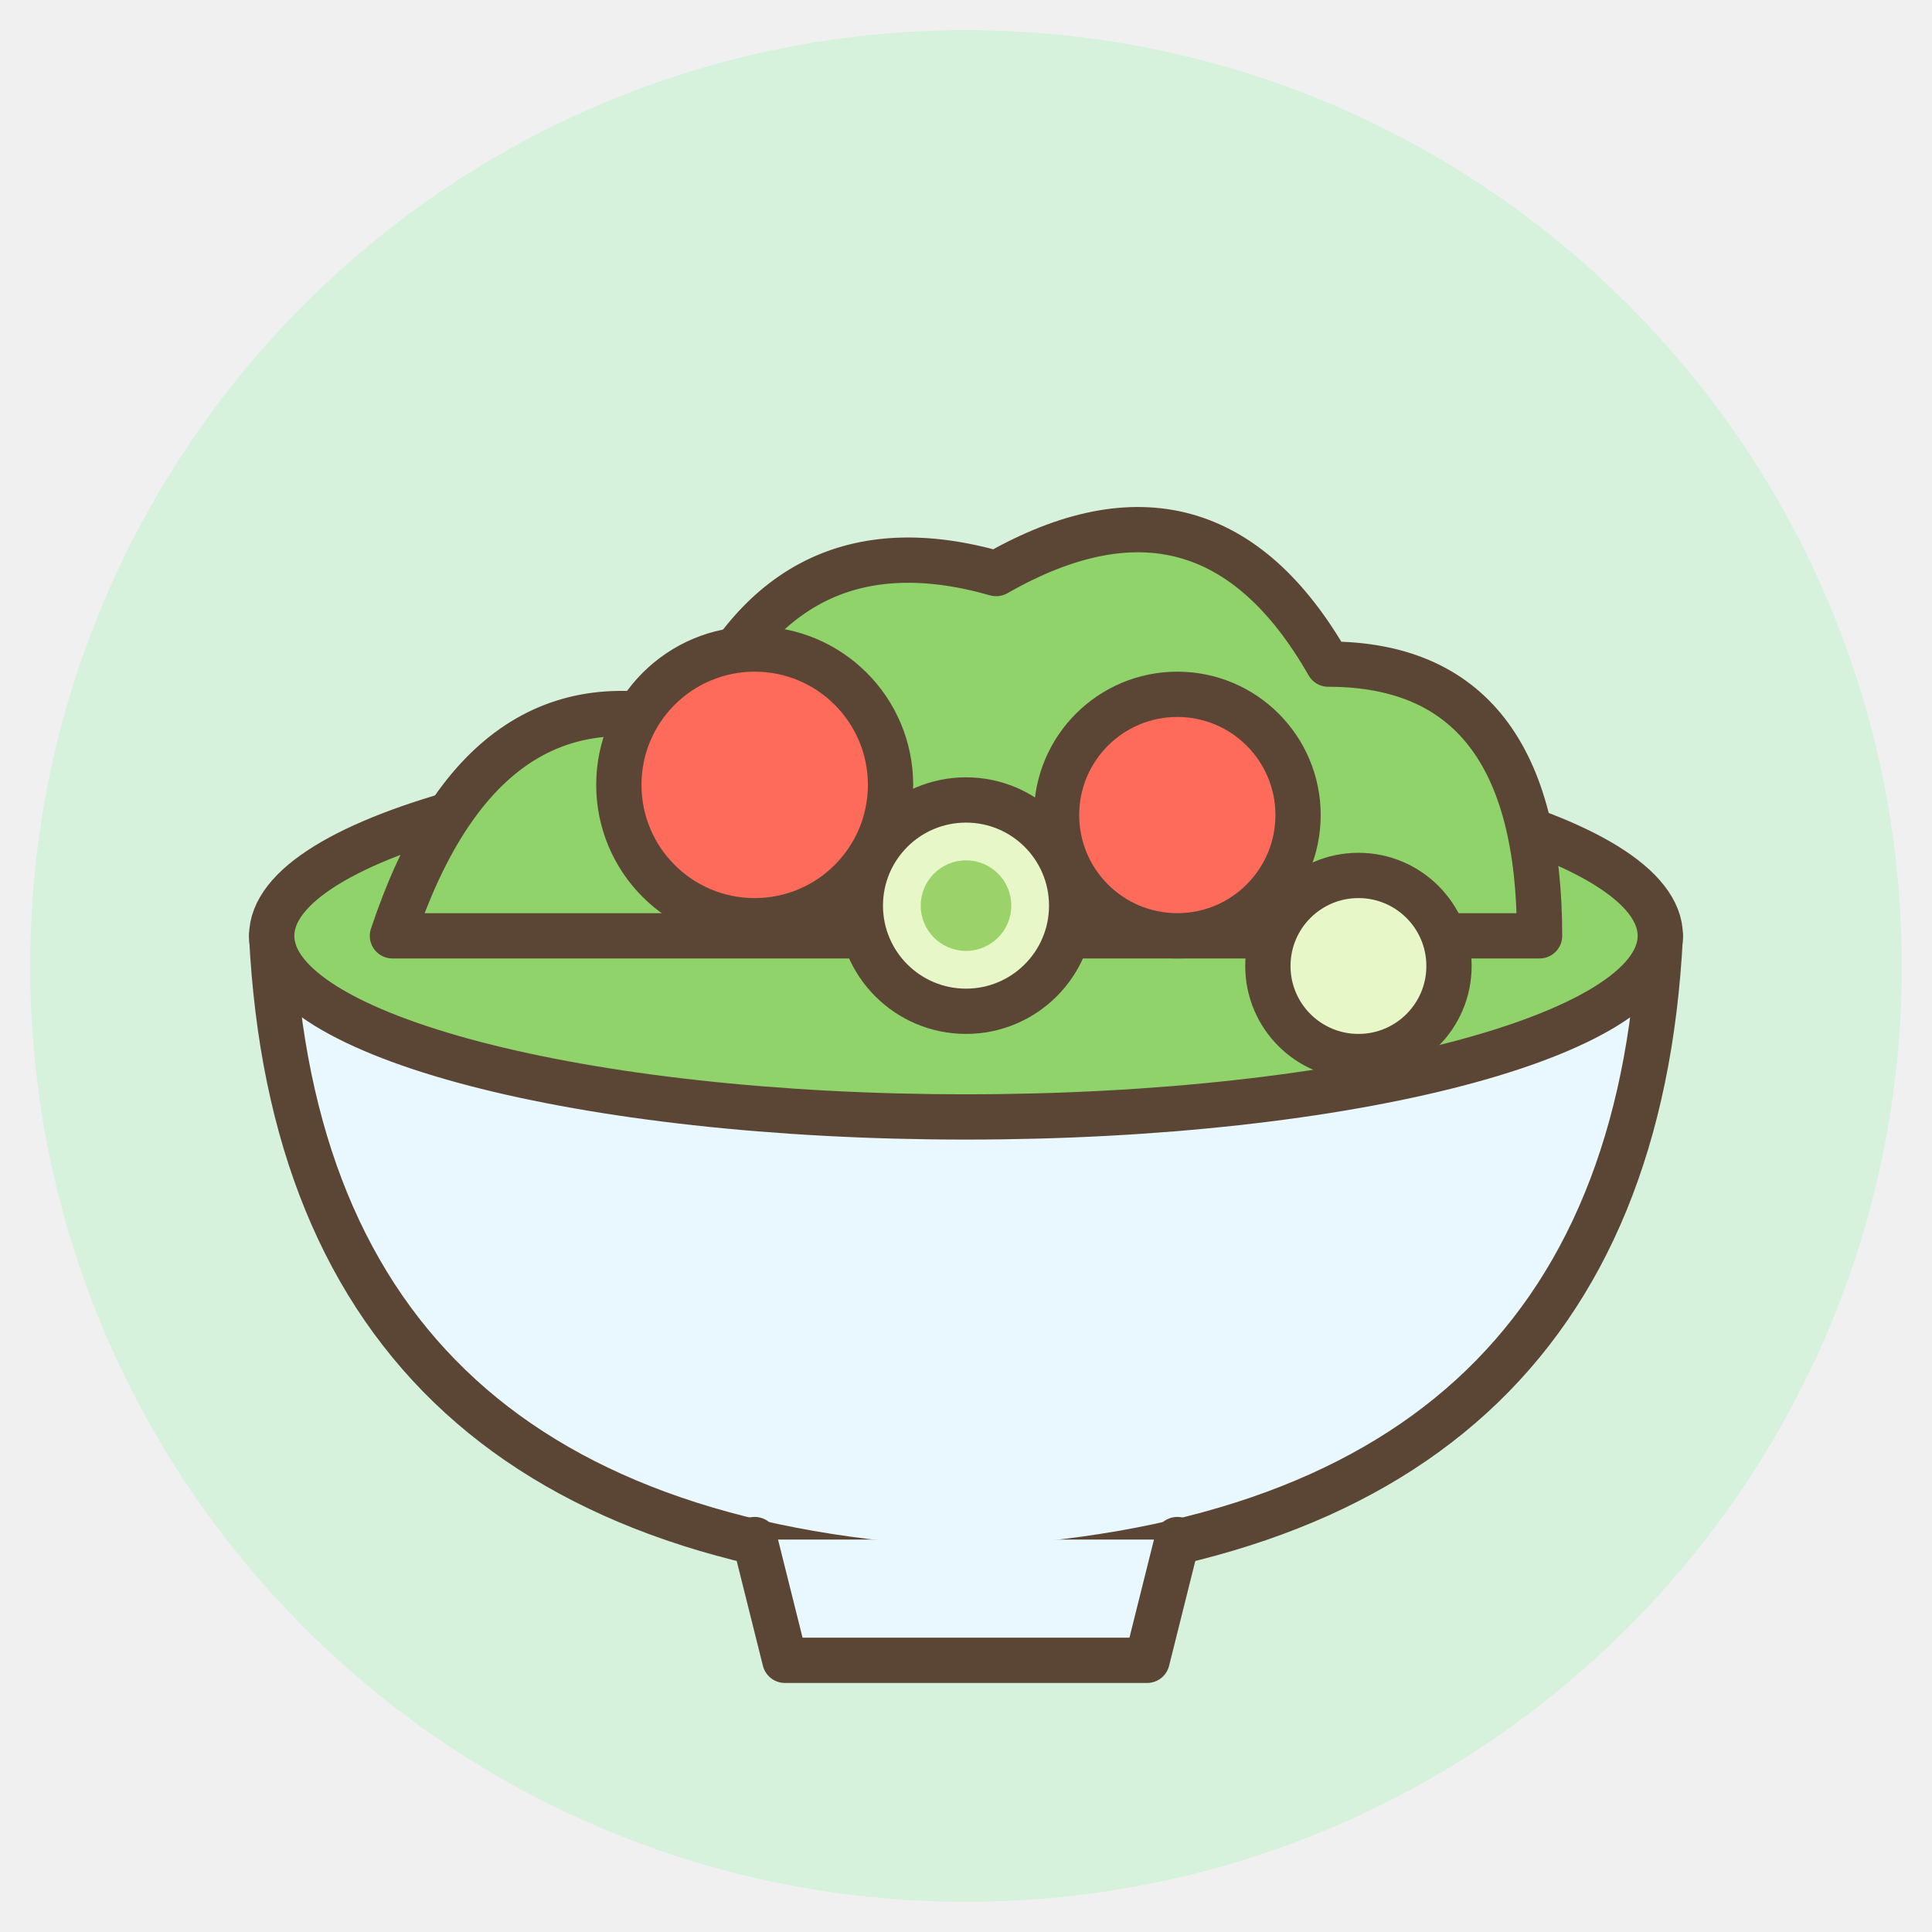
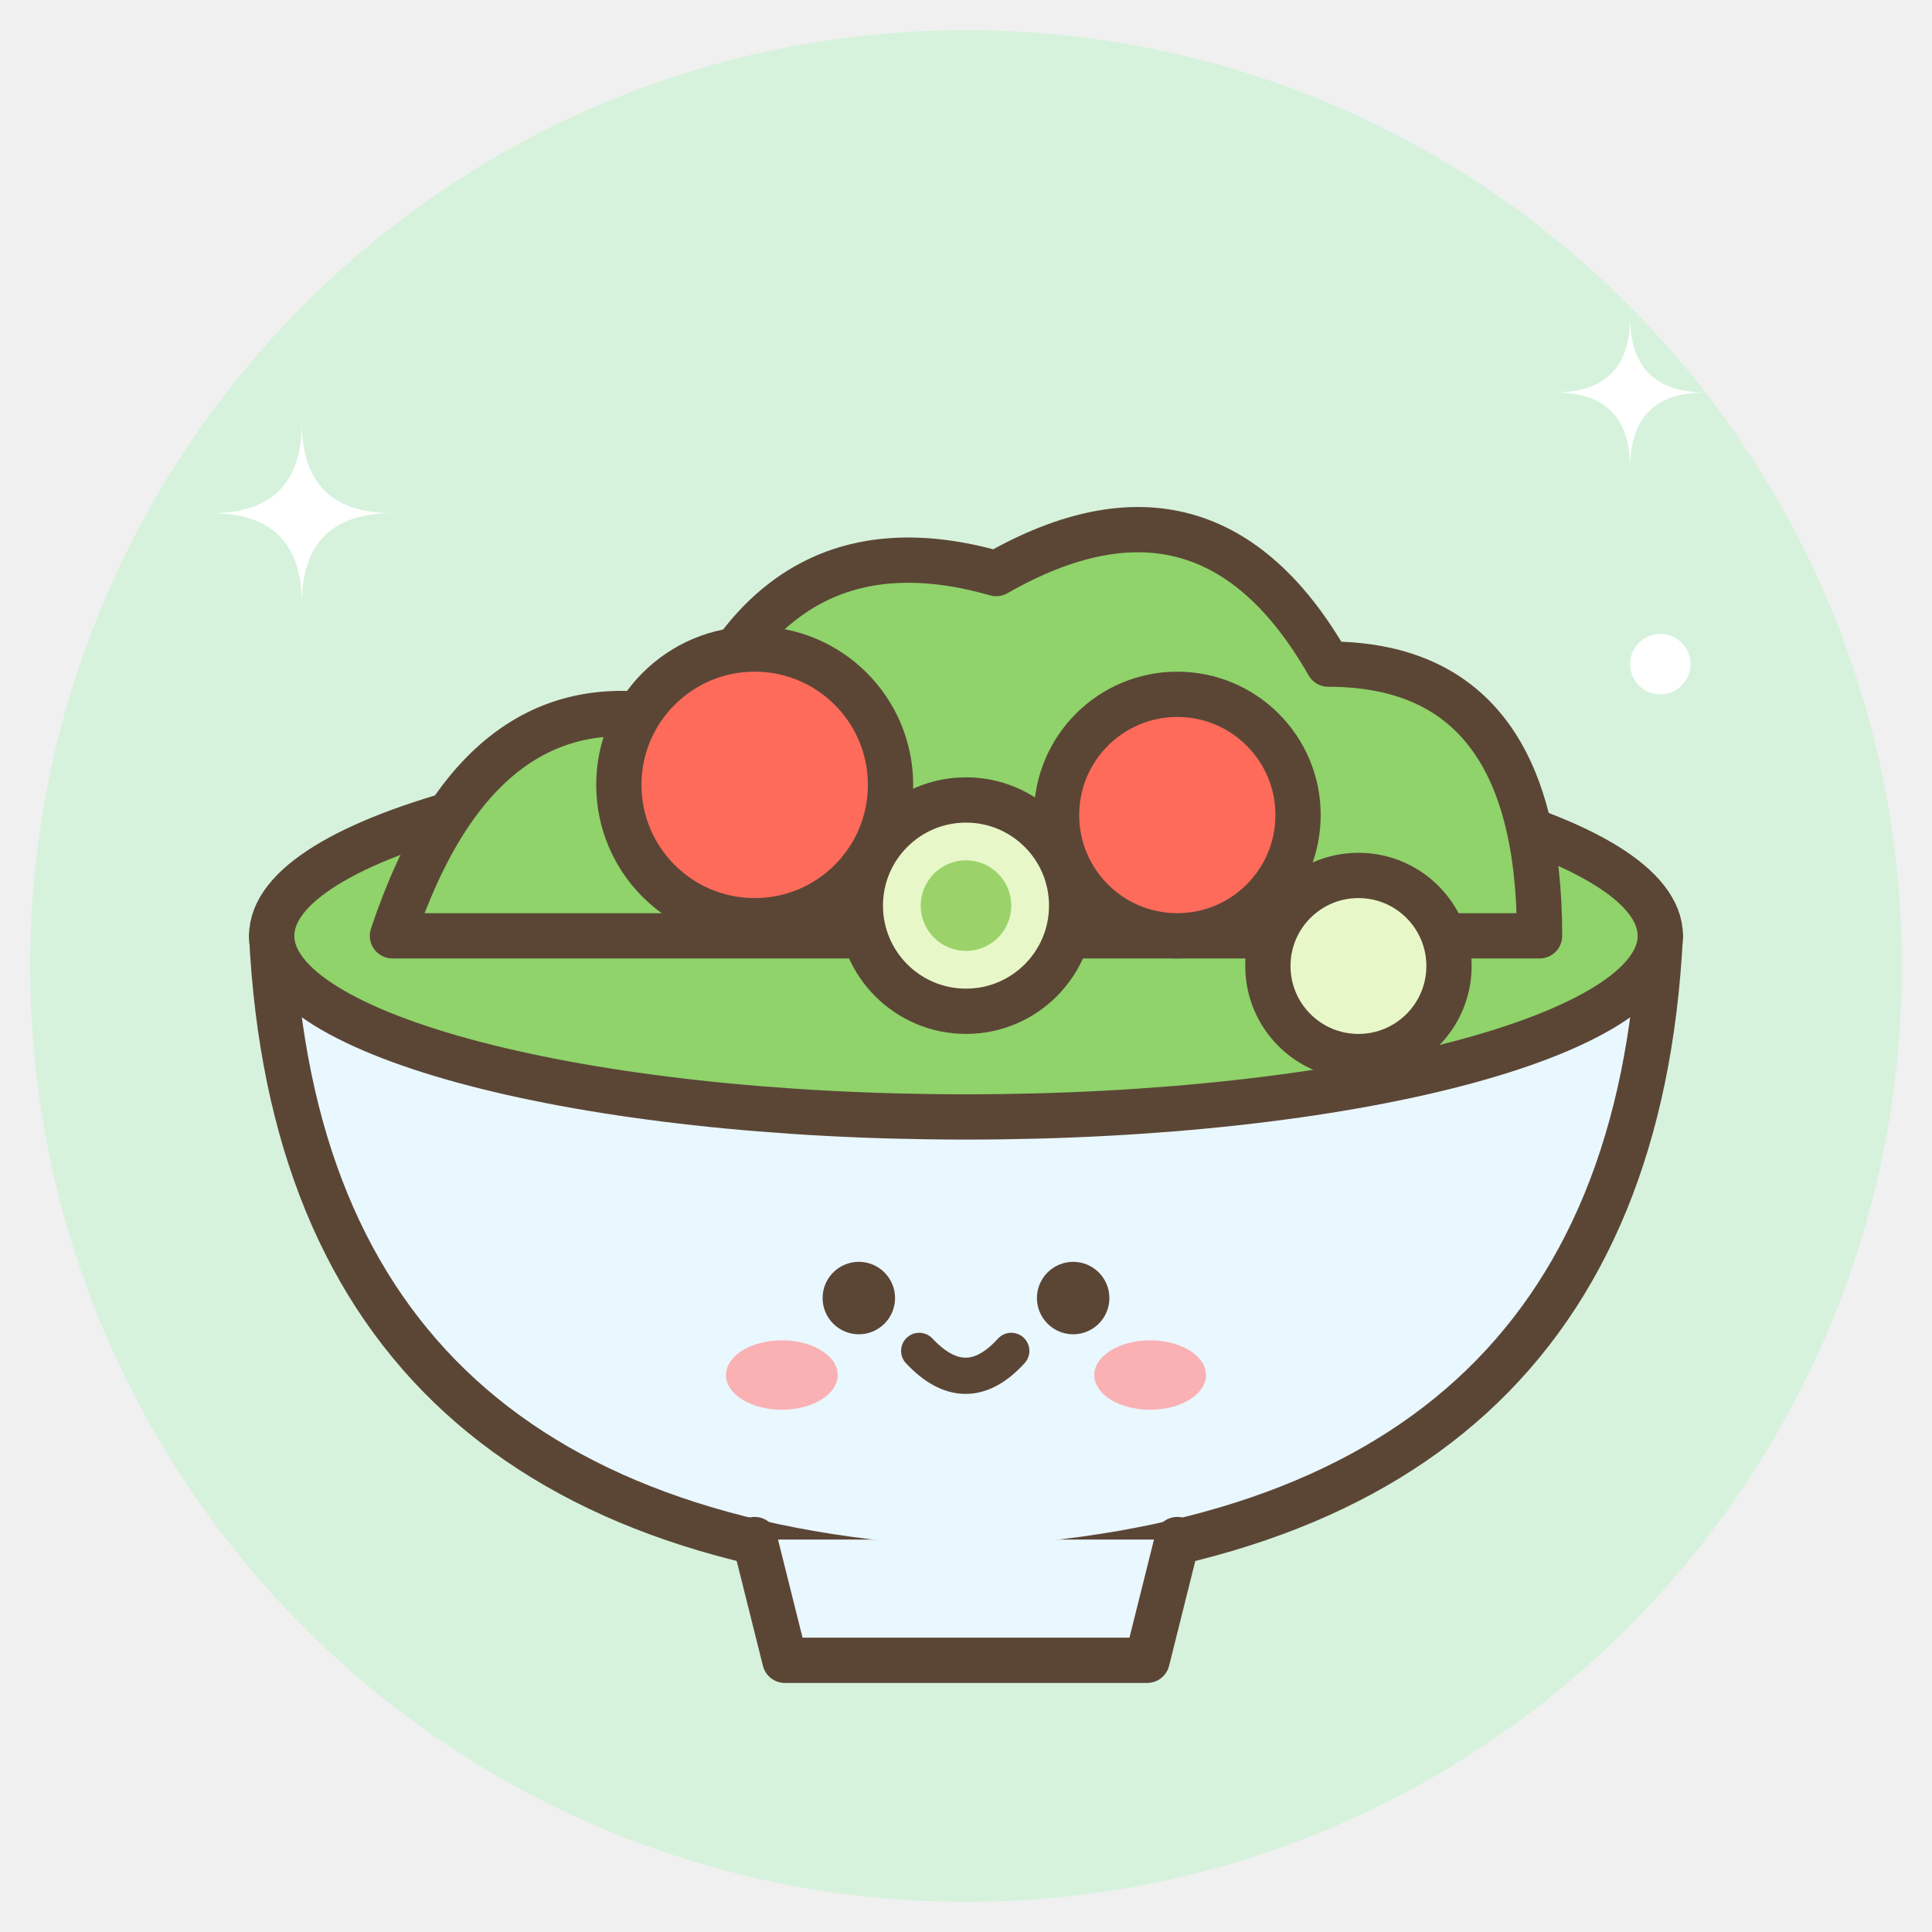
<svg xmlns="http://www.w3.org/2000/svg" viewBox="0 0 128 128">
  <circle cx="64" cy="64" r="62" fill="#d6f2dc" />
+   <path d="M20 28 Q20 34 26 34 Q20 34 20 40 Q20 34 14 34 Q20 34 20 28Z" fill="#fff" />
+   <path d="M108 21 Q108 26 113 26 Q108 26 108 31 Q108 26 103 26 Q108 26 108 21Z" fill="#fff" />
+   <circle cx="110" cy="44" r="2" fill="#fff" />
  <g stroke="#5b4636" stroke-width="3" stroke-linejoin="round" stroke-linecap="round">
    <path d="M18 62 Q20 102 64 104 Q108 102 110 62Z" fill="#e9f7ff" />
    <path d="M50 102 L52 110 H76 L78 102" fill="#e9f7ff" />
    <ellipse cx="64" cy="62" rx="46" ry="12" fill="#8fd36a" />
    <path d="M26 62 q6 -18 20 -14 q6 -14 20 -10 q14 -8 22 6 q14 0 14 18Z" fill="#8fd36a" />
    <circle cx="50" cy="52" r="9" fill="#ff6b5a" />
    <circle cx="78" cy="54" r="8" fill="#ff6b5a" />
    <circle cx="64" cy="60" r="7" fill="#e8f7c8" />
    <circle cx="64" cy="60" r="3" fill="#9bd36a" stroke="none" />
    <circle cx="90" cy="64" r="6" fill="#e8f7c8" />
+     <g stroke="none">
+       <ellipse cx="51.8" cy="91.1" rx="3.7" ry="2.3" fill="#ff9a9a" opacity=".75" />
+       <ellipse cx="76.2" cy="91.1" rx="3.7" ry="2.3" fill="#ff9a9a" opacity=".75" />
+       <circle cx="56.9" cy="86.0" r="2.4" fill="#5b4636" />
+       <circle cx="71.1" cy="86.0" r="2.4" fill="#5b4636" />
+     </g>
+     <path d="M60.9 89.5 q3.1 3.3 6.1 0" fill="none" stroke="#5b4636" stroke-width="2.4" />
  </g>
</svg>
